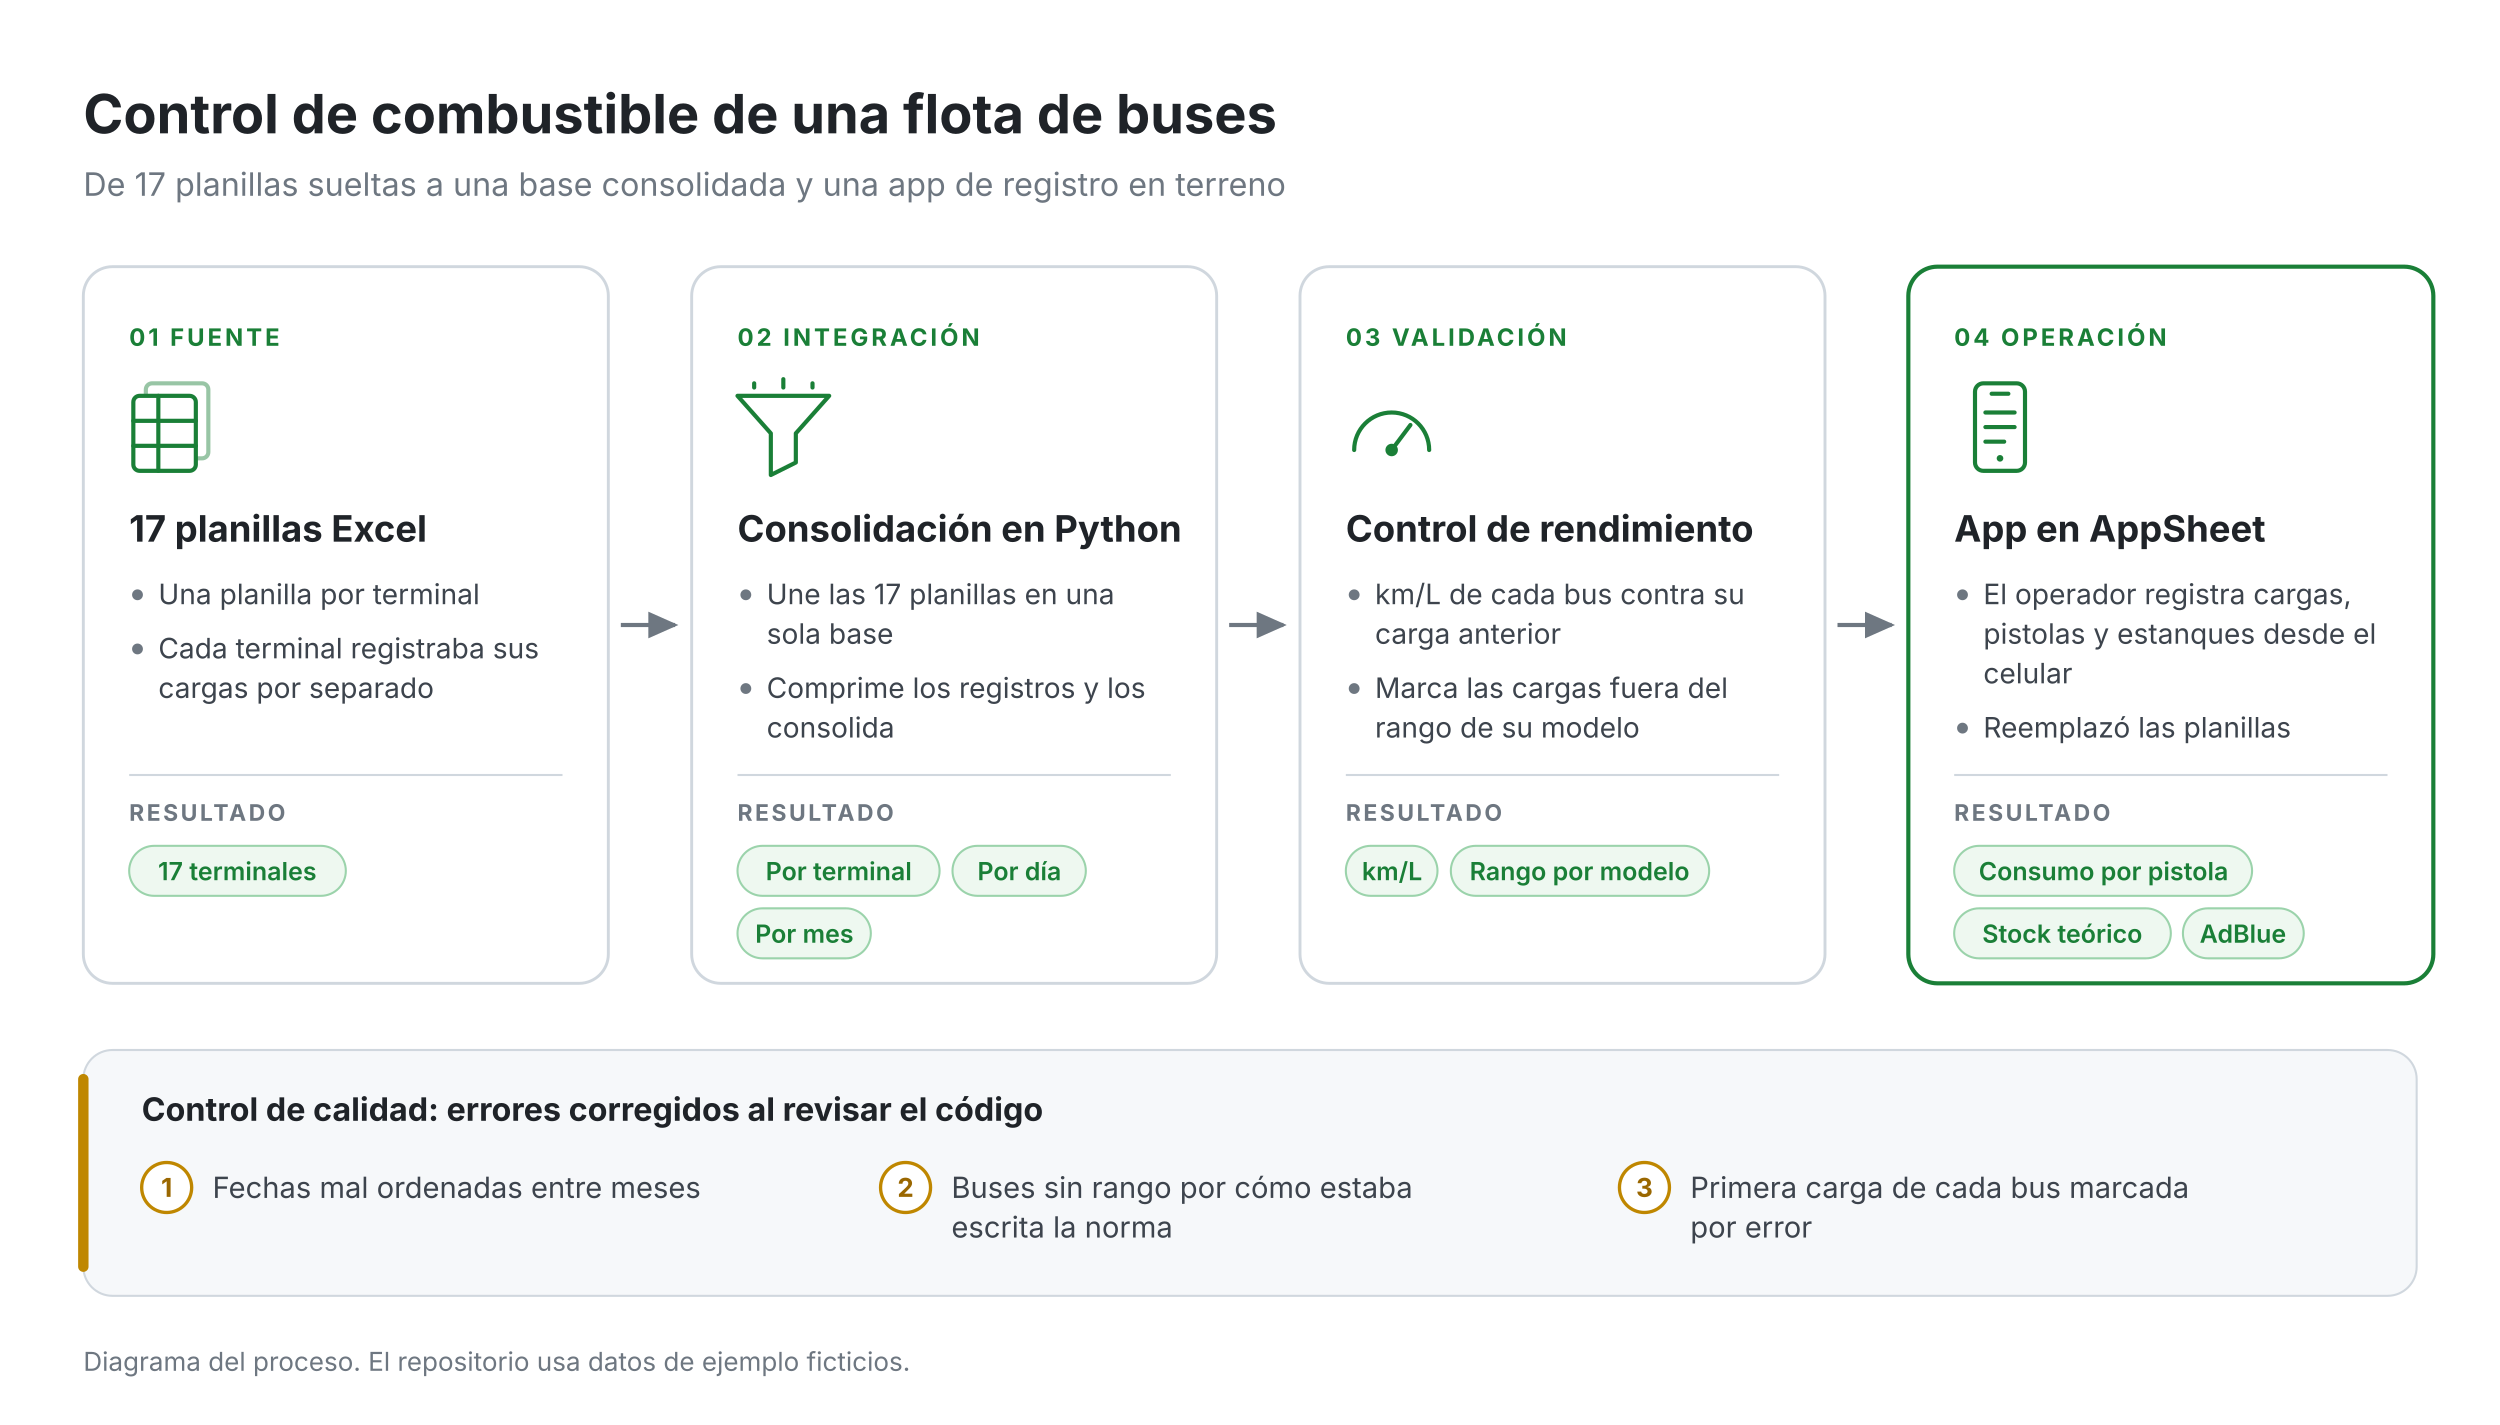
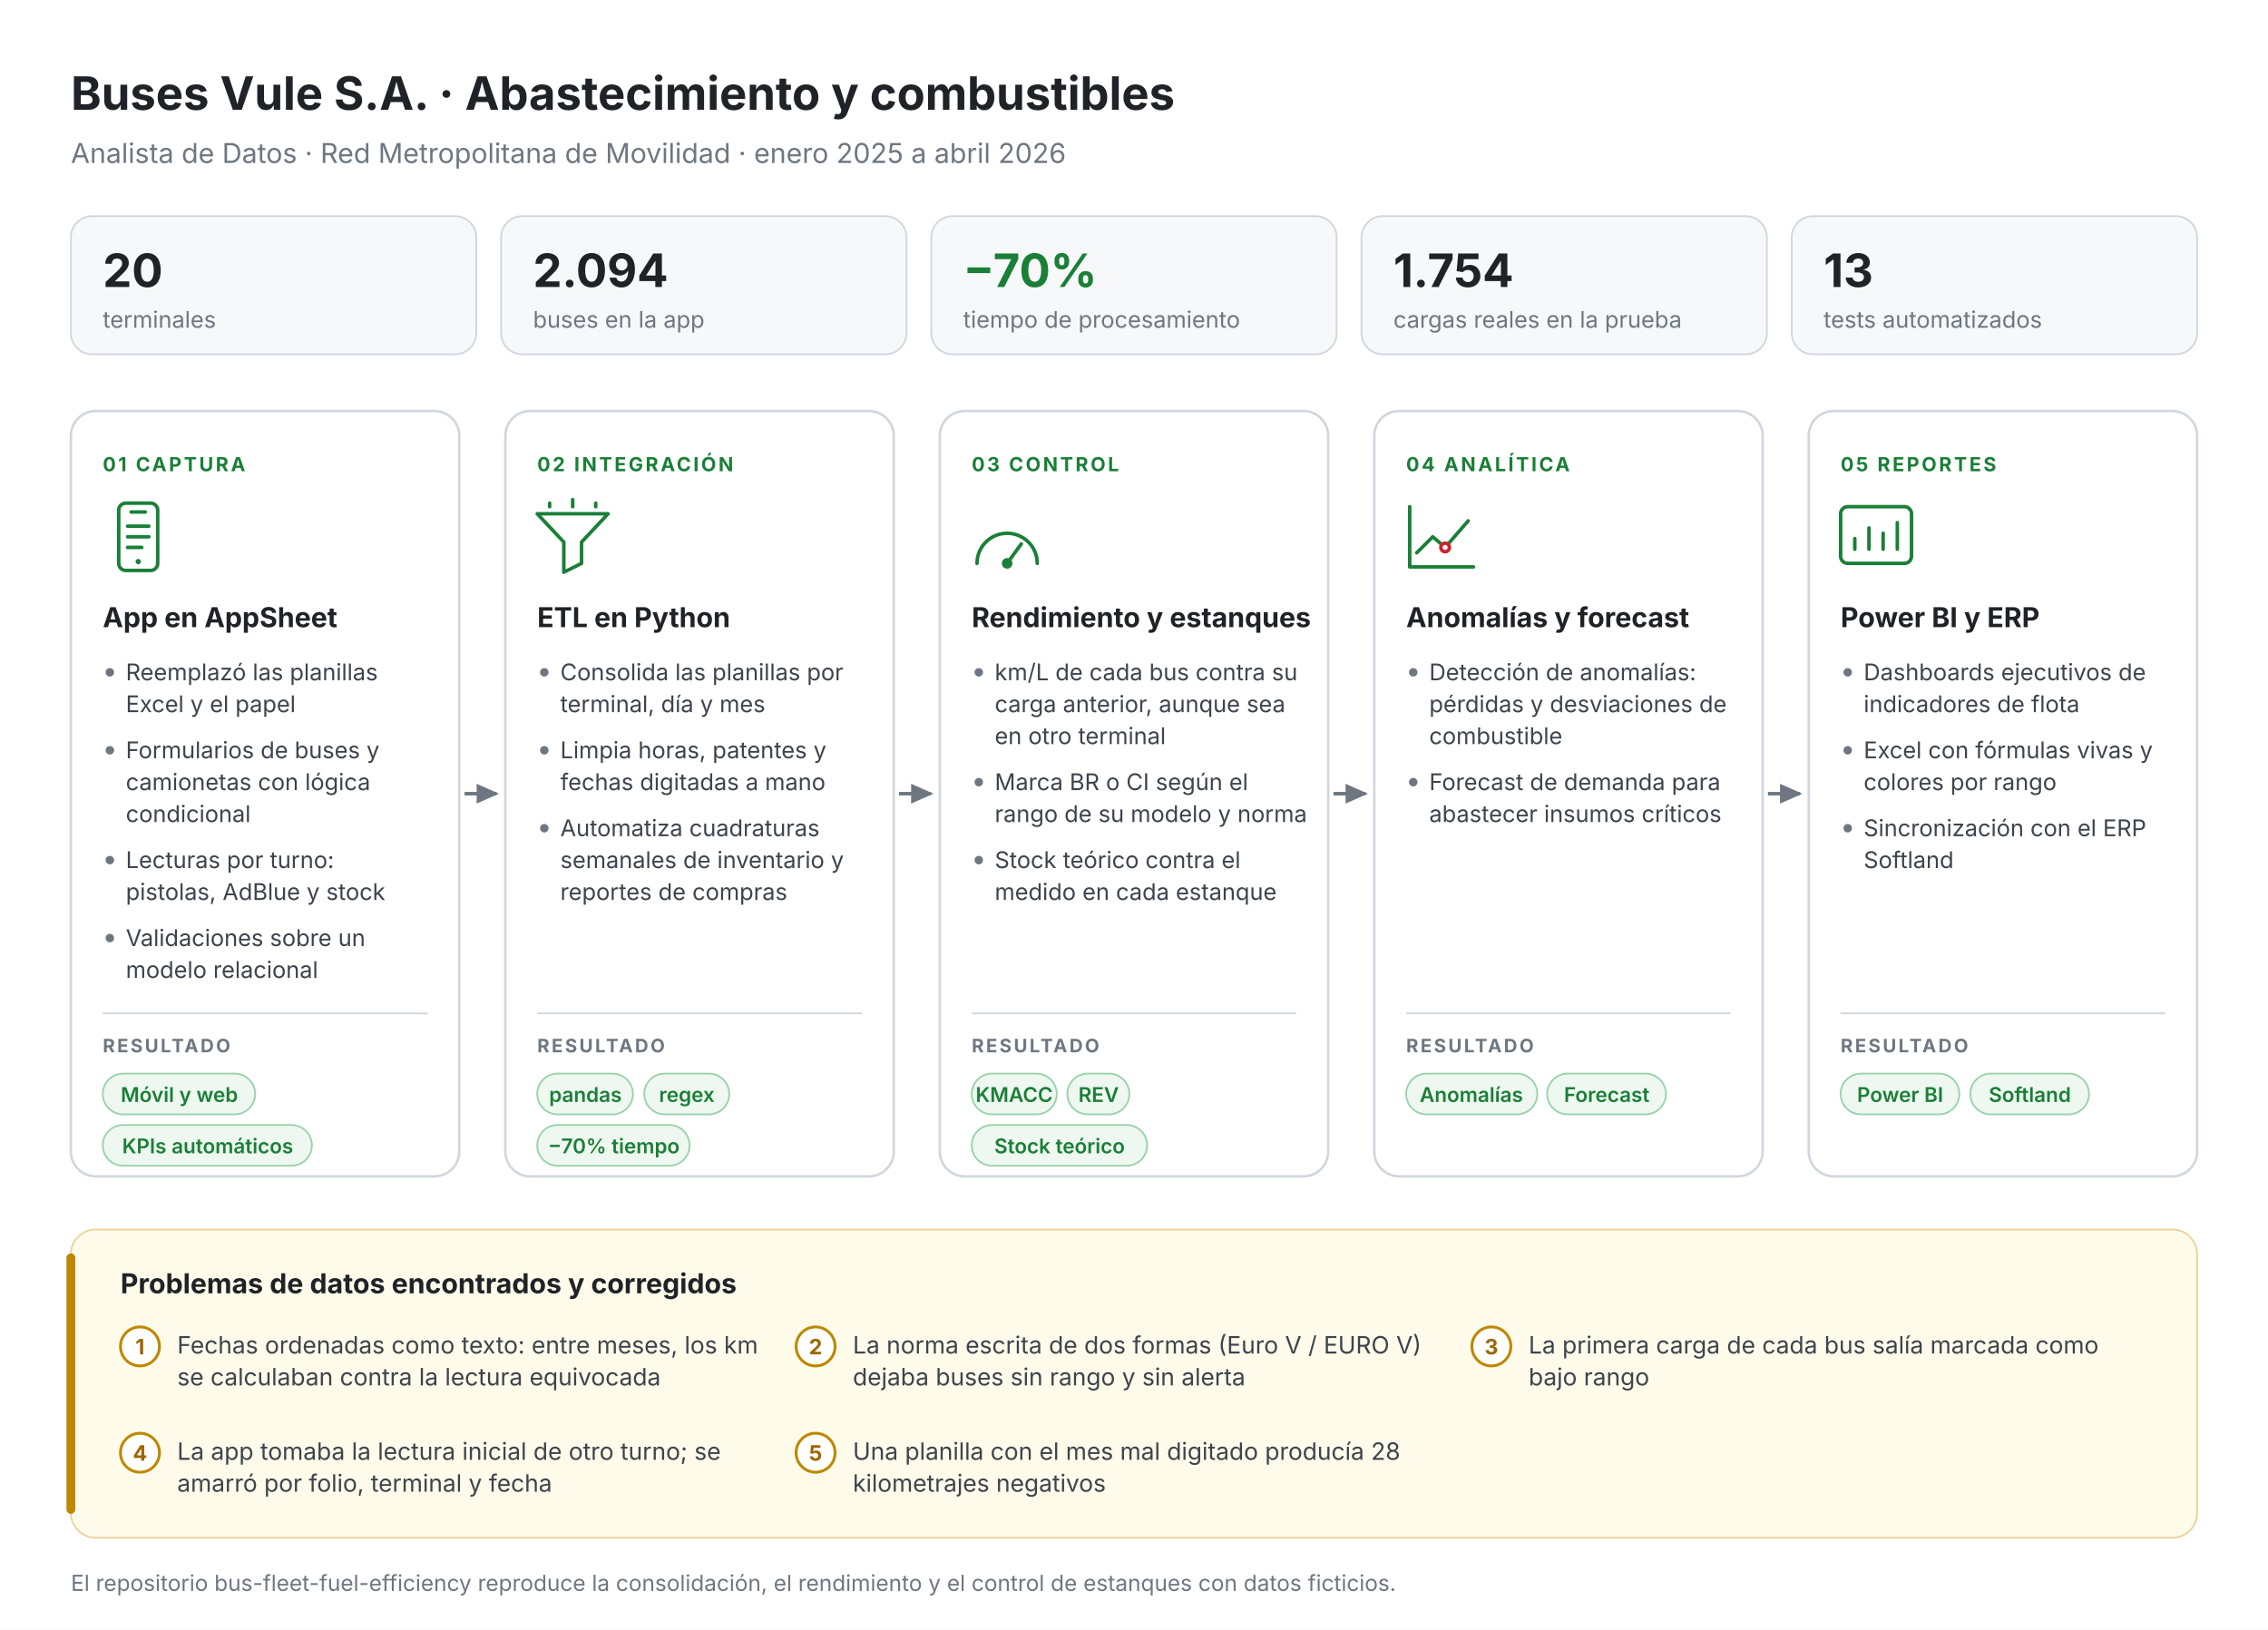
- <svg xmlns="http://www.w3.org/2000/svg" viewBox="0 0 1200 684" font-family="Inter,Segoe UI,Helvetica,Arial,sans-serif">
+ <svg xmlns="http://www.w3.org/2000/svg" viewBox="0 0 1280 920" font-family="Inter,Segoe UI,Helvetica,Arial,sans-serif">
  <defs>
-     <marker id="a" viewBox="0 0 10 10" refX="8" refY="5" markerWidth="8" markerHeight="8" orient="auto">
+     <marker id="a" viewBox="0 0 10 10" refX="8" refY="5" markerWidth="7" markerHeight="7" orient="auto">
      <path d="M0 1L9 5L0 9z" fill="#6E7781" />
    </marker>
  </defs>
-   <rect width="1200" height="684" fill="#FFFFFF" />
-   <text x="40" y="64" font-size="26" font-weight="700" fill="#1F2328" text-anchor="start">Control de combustible de una flota de buses</text>
-   <text x="40" y="94" font-size="15.5" font-weight="400" fill="#6E7781" text-anchor="start">De 17 planillas sueltas a una base consolidada y una app de registro en terreno</text>
-   <rect x="40" y="128" width="252" height="344" rx="14" fill="#fff" stroke="#D0D7DE" stroke-width="1.4" />
-   <text x="62" y="166" font-size="11.5" font-weight="700" fill="#1A7F37" text-anchor="start" letter-spacing="1.4">01  FUENTE</text>
-   <rect x="70" y="184" width="30" height="36" rx="3" fill="none" stroke="#1A7F37" stroke-width="2" stroke-linecap="round" stroke-linejoin="round" opacity=".45" />
-   <rect x="64" y="190" width="30" height="36" rx="3" fill="#fff" stroke="#1A7F37" stroke-width="2" />
-   <path d="M64 202h30M64 214h30M76 190v36" fill="none" stroke="#1A7F37" stroke-width="2" stroke-linecap="round" stroke-linejoin="round" />
-   <text x="62" y="260" font-size="17.5" font-weight="700" fill="#1F2328" text-anchor="start">17 planillas Excel</text>
-   <circle cx="66" cy="285.5" r="2.6" fill="#6E7781" />
-   <text x="76" y="290" font-size="13.5" font-weight="400" fill="#3D444D" text-anchor="start">Una planilla por terminal</text>
-   <circle cx="66" cy="311.5" r="2.6" fill="#6E7781" />
-   <text x="76" y="316" font-size="13.5" font-weight="400" fill="#3D444D" text-anchor="start">Cada terminal registraba sus</text>
-   <text x="76" y="335" font-size="13.5" font-weight="400" fill="#3D444D" text-anchor="start">cargas por separado</text>
-   <line x1="62" y1="372" x2="270" y2="372" stroke="#D0D7DE" />
-   <text x="62" y="394" font-size="11" font-weight="700" fill="#6E7781" text-anchor="start" letter-spacing="1.2">RESULTADO</text>
-   <rect x="62" y="406" width="104" height="24" rx="12" fill="#EEF8F0" stroke="#9BD3AB" />
-   <text x="113.9" y="422.5" font-size="12" font-weight="600" fill="#1A7F37" text-anchor="middle">17 terminales</text>
-   <line x1="298" y1="300.0" x2="324" y2="300.0" stroke="#6E7781" stroke-width="2" marker-end="url(#a)" />
-   <rect x="332" y="128" width="252" height="344" rx="14" fill="#fff" stroke="#D0D7DE" stroke-width="1.4" />
-   <text x="354" y="166" font-size="11.5" font-weight="700" fill="#1A7F37" text-anchor="start" letter-spacing="1.4">02  INTEGRACIÓN</text>
-   <path d="M354 190h44l-16 18v14l-12 6v-20z" fill="none" stroke="#1A7F37" stroke-width="2" stroke-linecap="round" stroke-linejoin="round" />
-   <path d="M362 184v2M376 182v4M390 184v2" fill="none" stroke="#1A7F37" stroke-width="2" stroke-linecap="round" stroke-linejoin="round" />
-   <text x="354" y="260" font-size="17.5" font-weight="700" fill="#1F2328" text-anchor="start">Consolidación en Python</text>
-   <circle cx="358" cy="285.5" r="2.6" fill="#6E7781" />
-   <text x="368" y="290" font-size="13.5" font-weight="400" fill="#3D444D" text-anchor="start">Une las 17 planillas en una</text>
-   <text x="368" y="309" font-size="13.5" font-weight="400" fill="#3D444D" text-anchor="start">sola base</text>
-   <circle cx="358" cy="330.5" r="2.6" fill="#6E7781" />
-   <text x="368" y="335" font-size="13.5" font-weight="400" fill="#3D444D" text-anchor="start">Comprime los registros y los</text>
-   <text x="368" y="354" font-size="13.5" font-weight="400" fill="#3D444D" text-anchor="start">consolida</text>
-   <line x1="354" y1="372" x2="562" y2="372" stroke="#D0D7DE" />
-   <text x="354" y="394" font-size="11" font-weight="700" fill="#6E7781" text-anchor="start" letter-spacing="1.2">RESULTADO</text>
-   <rect x="354" y="406" width="97" height="24" rx="12" fill="#EEF8F0" stroke="#9BD3AB" />
-   <text x="402.6" y="422.5" font-size="12" font-weight="600" fill="#1A7F37" text-anchor="middle">Por terminal</text>
-   <rect x="457.2" y="406" width="64" height="24" rx="12" fill="#EEF8F0" stroke="#9BD3AB" />
-   <text x="489.3" y="422.5" font-size="12" font-weight="600" fill="#1A7F37" text-anchor="middle">Por día</text>
-   <rect x="354" y="436" width="64" height="24" rx="12" fill="#EEF8F0" stroke="#9BD3AB" />
-   <text x="386.1" y="452.5" font-size="12" font-weight="600" fill="#1A7F37" text-anchor="middle">Por mes</text>
-   <line x1="590" y1="300.0" x2="616" y2="300.0" stroke="#6E7781" stroke-width="2" marker-end="url(#a)" />
-   <rect x="624" y="128" width="252" height="344" rx="14" fill="#fff" stroke="#D0D7DE" stroke-width="1.4" />
-   <text x="646" y="166" font-size="11.5" font-weight="700" fill="#1A7F37" text-anchor="start" letter-spacing="1.4">03  VALIDACIÓN</text>
-   <path d="M650 216a18 18 0 1 1 36 0" fill="none" stroke="#1A7F37" stroke-width="2" stroke-linecap="round" stroke-linejoin="round" />
-   <path d="M668 216l9-12" fill="none" stroke="#1A7F37" stroke-width="2" stroke-linecap="round" stroke-linejoin="round" />
-   <circle cx="668" cy="216" r="3" fill="#1A7F37" />
-   <text x="646" y="260" font-size="17.5" font-weight="700" fill="#1F2328" text-anchor="start">Control de rendimiento</text>
-   <circle cx="650" cy="285.5" r="2.6" fill="#6E7781" />
-   <text x="660" y="290" font-size="13.5" font-weight="400" fill="#3D444D" text-anchor="start">km/L de cada bus contra su</text>
-   <text x="660" y="309" font-size="13.5" font-weight="400" fill="#3D444D" text-anchor="start">carga anterior</text>
-   <circle cx="650" cy="330.5" r="2.6" fill="#6E7781" />
-   <text x="660" y="335" font-size="13.5" font-weight="400" fill="#3D444D" text-anchor="start">Marca las cargas fuera del</text>
-   <text x="660" y="354" font-size="13.5" font-weight="400" fill="#3D444D" text-anchor="start">rango de su modelo</text>
-   <line x1="646" y1="372" x2="854" y2="372" stroke="#D0D7DE" />
-   <text x="646" y="394" font-size="11" font-weight="700" fill="#6E7781" text-anchor="start" letter-spacing="1.2">RESULTADO</text>
-   <rect x="646" y="406" width="44" height="24" rx="12" fill="#EEF8F0" stroke="#9BD3AB" />
-   <text x="668.2" y="422.5" font-size="12" font-weight="600" fill="#1A7F37" text-anchor="middle">km/L</text>
-   <rect x="696.4" y="406" width="124" height="24" rx="12" fill="#EEF8F0" stroke="#9BD3AB" />
-   <text x="758.2" y="422.5" font-size="12" font-weight="600" fill="#1A7F37" text-anchor="middle">Rango por modelo</text>
-   <line x1="882" y1="300.0" x2="908" y2="300.0" stroke="#6E7781" stroke-width="2" marker-end="url(#a)" />
-   <rect x="916" y="128" width="252" height="344" rx="14" fill="#fff" stroke="#1A7F37" stroke-width="2" />
-   <text x="938" y="166" font-size="11.5" font-weight="700" fill="#1A7F37" text-anchor="start" letter-spacing="1.4">04  OPERACIÓN</text>
-   <rect x="948" y="184" width="24" height="42" rx="4" fill="none" stroke="#1A7F37" stroke-width="2" stroke-linecap="round" stroke-linejoin="round" />
-   <path d="M956 189h8M953 198h14M953 205h14M953 212h9" fill="none" stroke="#1A7F37" stroke-width="2" stroke-linecap="round" stroke-linejoin="round" />
-   <circle cx="960" cy="220" r="1.6" fill="#1A7F37" />
-   <text x="938" y="260" font-size="17.5" font-weight="700" fill="#1F2328" text-anchor="start">App en AppSheet</text>
-   <circle cx="942" cy="285.5" r="2.6" fill="#6E7781" />
-   <text x="952" y="290" font-size="13.5" font-weight="400" fill="#3D444D" text-anchor="start">El operador registra cargas,</text>
-   <text x="952" y="309" font-size="13.5" font-weight="400" fill="#3D444D" text-anchor="start">pistolas y estanques desde el</text>
-   <text x="952" y="328" font-size="13.5" font-weight="400" fill="#3D444D" text-anchor="start">celular</text>
-   <circle cx="942" cy="349.5" r="2.6" fill="#6E7781" />
-   <text x="952" y="354" font-size="13.5" font-weight="400" fill="#3D444D" text-anchor="start">Reemplazó las planillas</text>
-   <line x1="938" y1="372" x2="1146" y2="372" stroke="#D0D7DE" />
-   <text x="938" y="394" font-size="11" font-weight="700" fill="#6E7781" text-anchor="start" letter-spacing="1.2">RESULTADO</text>
-   <rect x="938" y="406" width="143" height="24" rx="12" fill="#EEF8F0" stroke="#9BD3AB" />
-   <text x="1009.7" y="422.5" font-size="12" font-weight="600" fill="#1A7F37" text-anchor="middle">Consumo por pistola</text>
-   <rect x="938" y="436" width="104" height="24" rx="12" fill="#EEF8F0" stroke="#9BD3AB" />
-   <text x="989.9" y="452.5" font-size="12" font-weight="600" fill="#1A7F37" text-anchor="middle">Stock teórico</text>
-   <rect x="1047.8" y="436" width="58" height="24" rx="12" fill="#EEF8F0" stroke="#9BD3AB" />
-   <text x="1076.6" y="452.5" font-size="12" font-weight="600" fill="#1A7F37" text-anchor="middle">AdBlue</text>
-   <rect x="40" y="504" width="1120" height="118" rx="14" fill="#F6F8FA" stroke="#D0D7DE" />
-   <path d="M40 518v90" stroke="#BF8700" stroke-width="5" stroke-linecap="round" />
-   <text x="68" y="538" font-size="15.5" font-weight="700" fill="#1F2328" text-anchor="start">Control de calidad: errores corregidos al revisar el código</text>
-   <circle cx="80.0" cy="570" r="12" fill="#fff" stroke="#BF8700" stroke-width="1.6" />
-   <text x="80.0" y="574.5" font-size="12.5" font-weight="700" fill="#9A6700" text-anchor="middle">1</text>
-   <text x="102.0" y="575" font-size="14" font-weight="400" fill="#3D444D" text-anchor="start">Fechas mal ordenadas entre meses</text>
-   <circle cx="434.667" cy="570" r="12" fill="#fff" stroke="#BF8700" stroke-width="1.6" />
-   <text x="434.667" y="574.5" font-size="12.5" font-weight="700" fill="#9A6700" text-anchor="middle">2</text>
-   <text x="456.667" y="575" font-size="14" font-weight="400" fill="#3D444D" text-anchor="start">Buses sin rango por cómo estaba</text>
-   <text x="456.667" y="594" font-size="14" font-weight="400" fill="#3D444D" text-anchor="start">escrita la norma</text>
-   <circle cx="789.333" cy="570" r="12" fill="#fff" stroke="#BF8700" stroke-width="1.6" />
-   <text x="789.333" y="574.5" font-size="12.5" font-weight="700" fill="#9A6700" text-anchor="middle">3</text>
-   <text x="811.333" y="575" font-size="14" font-weight="400" fill="#3D444D" text-anchor="start">Primera carga de cada bus marcada</text>
-   <text x="811.333" y="594" font-size="14" font-weight="400" fill="#3D444D" text-anchor="start">por error</text>
-   <text x="40" y="658" font-size="12.5" font-weight="400" fill="#6E7781" text-anchor="start">Diagrama del proceso. El repositorio usa datos de ejemplo ficticios.</text>
+   <rect width="1280" height="920" fill="#FFFFFF" />
+   <text x="40.0" y="62.0" font-size="26" font-weight="700" fill="#1F2328" text-anchor="start">Buses Vule S.A. · Abastecimiento y combustibles</text>
+   <text x="40.0" y="92.0" font-size="15.5" font-weight="400" fill="#6E7781" text-anchor="start">Analista de Datos · Red Metropolitana de Movilidad · enero 2025 a abril 2026</text>
+   <rect x="40.0" y="122" width="228.8" height="78" rx="12" fill="#F6F8FA" stroke="#D0D7DE" />
+   <text x="58.0" y="162.0" font-size="26" font-weight="700" fill="#1F2328" text-anchor="start">20</text>
+   <text x="58.0" y="185.0" font-size="13" font-weight="400" fill="#6E7781" text-anchor="start">terminales</text>
+   <rect x="282.8" y="122" width="228.8" height="78" rx="12" fill="#F6F8FA" stroke="#D0D7DE" />
+   <text x="300.8" y="162.0" font-size="26" font-weight="700" fill="#1F2328" text-anchor="start">2.094</text>
+   <text x="300.8" y="185.0" font-size="13" font-weight="400" fill="#6E7781" text-anchor="start">buses en la app</text>
+   <rect x="525.6" y="122" width="228.8" height="78" rx="12" fill="#F6F8FA" stroke="#D0D7DE" />
+   <text x="543.6" y="162.0" font-size="26" font-weight="700" fill="#1A7F37" text-anchor="start">−70%</text>
+   <text x="543.6" y="185.0" font-size="13" font-weight="400" fill="#6E7781" text-anchor="start">tiempo de procesamiento</text>
+   <rect x="768.4" y="122" width="228.8" height="78" rx="12" fill="#F6F8FA" stroke="#D0D7DE" />
+   <text x="786.4" y="162.0" font-size="26" font-weight="700" fill="#1F2328" text-anchor="start">1.754</text>
+   <text x="786.4" y="185.0" font-size="13" font-weight="400" fill="#6E7781" text-anchor="start">cargas reales en la prueba</text>
+   <rect x="1011.2" y="122" width="228.8" height="78" rx="12" fill="#F6F8FA" stroke="#D0D7DE" />
+   <text x="1029.2" y="162.0" font-size="26" font-weight="700" fill="#1F2328" text-anchor="start">13</text>
+   <text x="1029.2" y="185.0" font-size="13" font-weight="400" fill="#6E7781" text-anchor="start">tests automatizados</text>
+   <rect x="40.0" y="232" width="219.2" height="432" rx="14" fill="#fff" stroke="#D0D7DE" stroke-width="1.4" />
+   <text x="58.0" y="266.0" font-size="11" font-weight="700" fill="#1A7F37" text-anchor="start" letter-spacing="1.3">01  CAPTURA</text>
+   <rect x="67.0" y="284" width="22" height="38" rx="4" fill="none" stroke="#1A7F37" stroke-width="2" stroke-linecap="round" stroke-linejoin="round" />
+   <path d="M74.0 289h8M72.0 297h12M72.0 303h12M72.0 309h8" fill="none" stroke="#1A7F37" stroke-width="2" stroke-linecap="round" stroke-linejoin="round" />
+   <circle cx="78.0" cy="317" r="1.5" fill="#1A7F37" />
+   <text x="58.0" y="354.0" font-size="15.5" font-weight="700" fill="#1F2328" text-anchor="start">App en AppSheet</text>
+   <circle cx="62.0" cy="379.5" r="2.4" fill="#6E7781" />
+   <text x="71.0" y="384.0" font-size="13" font-weight="400" fill="#3D444D" text-anchor="start">Reemplazó las planillas</text>
+   <text x="71.0" y="402.0" font-size="13" font-weight="400" fill="#3D444D" text-anchor="start">Excel y el papel</text>
+   <circle cx="62.0" cy="423.5" r="2.4" fill="#6E7781" />
+   <text x="71.0" y="428.0" font-size="13" font-weight="400" fill="#3D444D" text-anchor="start">Formularios de buses y</text>
+   <text x="71.0" y="446.0" font-size="13" font-weight="400" fill="#3D444D" text-anchor="start">camionetas con lógica</text>
+   <text x="71.0" y="464.0" font-size="13" font-weight="400" fill="#3D444D" text-anchor="start">condicional</text>
+   <circle cx="62.0" cy="485.5" r="2.4" fill="#6E7781" />
+   <text x="71.0" y="490.0" font-size="13" font-weight="400" fill="#3D444D" text-anchor="start">Lecturas por turno:</text>
+   <text x="71.0" y="508.0" font-size="13" font-weight="400" fill="#3D444D" text-anchor="start">pistolas, AdBlue y stock</text>
+   <circle cx="62.0" cy="529.5" r="2.4" fill="#6E7781" />
+   <text x="71.0" y="534.0" font-size="13" font-weight="400" fill="#3D444D" text-anchor="start">Validaciones sobre un</text>
+   <text x="71.0" y="552.0" font-size="13" font-weight="400" fill="#3D444D" text-anchor="start">modelo relacional</text>
+   <line x1="58.0" y1="572" x2="241.2" y2="572" stroke="#D0D7DE" />
+   <text x="58.0" y="594.0" font-size="10.5" font-weight="700" fill="#6E7781" text-anchor="start" letter-spacing="1.2">RESULTADO</text>
+   <rect x="58.0" y="606" width="86" height="23" rx="11.5" fill="#EEF8F0" stroke="#9BD3AB" />
+   <text x="101.2" y="622.0" font-size="11.5" font-weight="600" fill="#1A7F37" text-anchor="middle">Móvil y web</text>
+   <rect x="58.0" y="635" width="118" height="23" rx="11.5" fill="#EEF8F0" stroke="#9BD3AB" />
+   <text x="117.2" y="651.0" font-size="11.5" font-weight="600" fill="#1A7F37" text-anchor="middle">KPIs automáticos</text>
+   <line x1="262.2" y1="448.0" x2="280.2" y2="448.0" stroke="#6E7781" stroke-width="2" marker-end="url(#a)" />
+   <rect x="285.2" y="232" width="219.2" height="432" rx="14" fill="#fff" stroke="#D0D7DE" stroke-width="1.4" />
+   <text x="303.2" y="266.0" font-size="11" font-weight="700" fill="#1A7F37" text-anchor="start" letter-spacing="1.3">02  INTEGRACIÓN</text>
+   <path d="M303.2 290h40l-15 16v12l-10 5v-17z" fill="none" stroke="#1A7F37" stroke-width="2" stroke-linecap="round" stroke-linejoin="round" />
+   <path d="M310.2 284v2M323.2 282v4M336.2 284v2" fill="none" stroke="#1A7F37" stroke-width="2" stroke-linecap="round" stroke-linejoin="round" />
+   <text x="303.2" y="354.0" font-size="15.5" font-weight="700" fill="#1F2328" text-anchor="start">ETL en Python</text>
+   <circle cx="307.2" cy="379.5" r="2.4" fill="#6E7781" />
+   <text x="316.2" y="384.0" font-size="13" font-weight="400" fill="#3D444D" text-anchor="start">Consolida las planillas por</text>
+   <text x="316.2" y="402.0" font-size="13" font-weight="400" fill="#3D444D" text-anchor="start">terminal, día y mes</text>
+   <circle cx="307.2" cy="423.5" r="2.4" fill="#6E7781" />
+   <text x="316.2" y="428.0" font-size="13" font-weight="400" fill="#3D444D" text-anchor="start">Limpia horas, patentes y</text>
+   <text x="316.2" y="446.0" font-size="13" font-weight="400" fill="#3D444D" text-anchor="start">fechas digitadas a mano</text>
+   <circle cx="307.2" cy="467.5" r="2.4" fill="#6E7781" />
+   <text x="316.2" y="472.0" font-size="13" font-weight="400" fill="#3D444D" text-anchor="start">Automatiza cuadraturas</text>
+   <text x="316.2" y="490.0" font-size="13" font-weight="400" fill="#3D444D" text-anchor="start">semanales de inventario y</text>
+   <text x="316.2" y="508.0" font-size="13" font-weight="400" fill="#3D444D" text-anchor="start">reportes de compras</text>
+   <line x1="303.2" y1="572" x2="486.4" y2="572" stroke="#D0D7DE" />
+   <text x="303.2" y="594.0" font-size="10.5" font-weight="700" fill="#6E7781" text-anchor="start" letter-spacing="1.2">RESULTADO</text>
+   <rect x="303.2" y="606" width="54" height="23" rx="11.5" fill="#EEF8F0" stroke="#9BD3AB" />
+   <text x="330.4" y="622.0" font-size="11.5" font-weight="600" fill="#1A7F37" text-anchor="middle">pandas</text>
+   <rect x="363.6" y="606" width="48" height="23" rx="11.5" fill="#EEF8F0" stroke="#9BD3AB" />
+   <text x="387.6" y="622.0" font-size="11.5" font-weight="600" fill="#1A7F37" text-anchor="middle">regex</text>
+   <rect x="303.2" y="635" width="86" height="23" rx="11.5" fill="#EEF8F0" stroke="#9BD3AB" />
+   <text x="346.4" y="651.0" font-size="11.5" font-weight="600" fill="#1A7F37" text-anchor="middle">−70% tiempo</text>
+   <line x1="507.4" y1="448.0" x2="525.4" y2="448.0" stroke="#6E7781" stroke-width="2" marker-end="url(#a)" />
+   <rect x="530.4" y="232" width="219.2" height="432" rx="14" fill="#fff" stroke="#D0D7DE" stroke-width="1.4" />
+   <text x="548.4" y="266.0" font-size="11" font-weight="700" fill="#1A7F37" text-anchor="start" letter-spacing="1.3">03  CONTROL</text>
+   <path d="M551.4 318a17 17 0 1 1 34 0" fill="none" stroke="#1A7F37" stroke-width="2" stroke-linecap="round" stroke-linejoin="round" />
+   <path d="M568.4 318l8-11" fill="none" stroke="#1A7F37" stroke-width="2" stroke-linecap="round" stroke-linejoin="round" />
+   <circle cx="568.4" cy="318" r="3" fill="#1A7F37" />
+   <text x="548.4" y="354.0" font-size="15.5" font-weight="700" fill="#1F2328" text-anchor="start">Rendimiento y estanques</text>
+   <circle cx="552.4" cy="379.5" r="2.4" fill="#6E7781" />
+   <text x="561.4" y="384.0" font-size="13" font-weight="400" fill="#3D444D" text-anchor="start">km/L de cada bus contra su</text>
+   <text x="561.4" y="402.0" font-size="13" font-weight="400" fill="#3D444D" text-anchor="start">carga anterior, aunque sea</text>
+   <text x="561.4" y="420.0" font-size="13" font-weight="400" fill="#3D444D" text-anchor="start">en otro terminal</text>
+   <circle cx="552.4" cy="441.5" r="2.4" fill="#6E7781" />
+   <text x="561.4" y="446.0" font-size="13" font-weight="400" fill="#3D444D" text-anchor="start">Marca BR o CI según el</text>
+   <text x="561.4" y="464.0" font-size="13" font-weight="400" fill="#3D444D" text-anchor="start">rango de su modelo y norma</text>
+   <circle cx="552.4" cy="485.5" r="2.4" fill="#6E7781" />
+   <text x="561.4" y="490.0" font-size="13" font-weight="400" fill="#3D444D" text-anchor="start">Stock teórico contra el</text>
+   <text x="561.4" y="508.0" font-size="13" font-weight="400" fill="#3D444D" text-anchor="start">medido en cada estanque</text>
+   <line x1="548.4" y1="572" x2="731.6" y2="572" stroke="#D0D7DE" />
+   <text x="548.4" y="594.0" font-size="10.5" font-weight="700" fill="#6E7781" text-anchor="start" letter-spacing="1.2">RESULTADO</text>
+   <rect x="548.4" y="606" width="48" height="23" rx="11.5" fill="#EEF8F0" stroke="#9BD3AB" />
+   <text x="572.4" y="622.0" font-size="11.5" font-weight="600" fill="#1A7F37" text-anchor="middle">KMACC</text>
+   <rect x="602.4" y="606" width="35" height="23" rx="11.5" fill="#EEF8F0" stroke="#9BD3AB" />
+   <text x="620.0" y="622.0" font-size="11.5" font-weight="600" fill="#1A7F37" text-anchor="middle">REV</text>
+   <rect x="548.4" y="635" width="99" height="23" rx="11.5" fill="#EEF8F0" stroke="#9BD3AB" />
+   <text x="598.0" y="651.0" font-size="11.5" font-weight="600" fill="#1A7F37" text-anchor="middle">Stock teórico</text>
+   <line x1="752.6" y1="448.0" x2="770.6" y2="448.0" stroke="#6E7781" stroke-width="2" marker-end="url(#a)" />
+   <rect x="775.6" y="232" width="219.2" height="432" rx="14" fill="#fff" stroke="#D0D7DE" stroke-width="1.4" />
+   <text x="793.6" y="266.0" font-size="11" font-weight="700" fill="#1A7F37" text-anchor="start" letter-spacing="1.3">04  ANALÍTICA</text>
+   <path d="M795.6 320h36M795.6 286v34" fill="none" stroke="#1A7F37" stroke-width="2" stroke-linecap="round" stroke-linejoin="round" />
+   <path d="M799.6 312l9-9 7 6 13-15" fill="none" stroke="#1A7F37" stroke-width="2" stroke-linecap="round" stroke-linejoin="round" />
+   <circle cx="815.6" cy="309" r="2.4" fill="#fff" stroke="#CF222E" stroke-width="2" />
+   <text x="793.6" y="354.0" font-size="15.5" font-weight="700" fill="#1F2328" text-anchor="start">Anomalías y forecast</text>
+   <circle cx="797.6" cy="379.5" r="2.4" fill="#6E7781" />
+   <text x="806.6" y="384.0" font-size="13" font-weight="400" fill="#3D444D" text-anchor="start">Detección de anomalías:</text>
+   <text x="806.6" y="402.0" font-size="13" font-weight="400" fill="#3D444D" text-anchor="start">pérdidas y desviaciones de</text>
+   <text x="806.6" y="420.0" font-size="13" font-weight="400" fill="#3D444D" text-anchor="start">combustible</text>
+   <circle cx="797.6" cy="441.5" r="2.4" fill="#6E7781" />
+   <text x="806.6" y="446.0" font-size="13" font-weight="400" fill="#3D444D" text-anchor="start">Forecast de demanda para</text>
+   <text x="806.6" y="464.0" font-size="13" font-weight="400" fill="#3D444D" text-anchor="start">abastecer insumos críticos</text>
+   <line x1="793.6" y1="572" x2="976.8" y2="572" stroke="#D0D7DE" />
+   <text x="793.6" y="594.0" font-size="10.5" font-weight="700" fill="#6E7781" text-anchor="start" letter-spacing="1.2">RESULTADO</text>
+   <rect x="793.6" y="606" width="74" height="23" rx="11.5" fill="#EEF8F0" stroke="#9BD3AB" />
+   <text x="830.4" y="622.0" font-size="11.5" font-weight="600" fill="#1A7F37" text-anchor="middle">Anomalías</text>
+   <rect x="873.2" y="606" width="67" height="23" rx="11.5" fill="#EEF8F0" stroke="#9BD3AB" />
+   <text x="906.8" y="622.0" font-size="11.5" font-weight="600" fill="#1A7F37" text-anchor="middle">Forecast</text>
+   <line x1="997.8" y1="448.0" x2="1015.8" y2="448.0" stroke="#6E7781" stroke-width="2" marker-end="url(#a)" />
+   <rect x="1020.8" y="232" width="219.2" height="432" rx="14" fill="#fff" stroke="#D0D7DE" stroke-width="1.4" />
+   <text x="1038.8" y="266.0" font-size="11" font-weight="700" fill="#1A7F37" text-anchor="start" letter-spacing="1.3">05  REPORTES</text>
+   <rect x="1038.8" y="286" width="40" height="32" rx="4" fill="none" stroke="#1A7F37" stroke-width="2" stroke-linecap="round" stroke-linejoin="round" />
+   <path d="M1046.8 310v-6M1054.8 310v-12M1062.8 310v-9M1070.8 310v-15" fill="none" stroke="#1A7F37" stroke-width="2" stroke-linecap="round" stroke-linejoin="round" />
+   <text x="1038.8" y="354.0" font-size="15.5" font-weight="700" fill="#1F2328" text-anchor="start">Power BI y ERP</text>
+   <circle cx="1042.8" cy="379.5" r="2.4" fill="#6E7781" />
+   <text x="1051.8" y="384.0" font-size="13" font-weight="400" fill="#3D444D" text-anchor="start">Dashboards ejecutivos de</text>
+   <text x="1051.8" y="402.0" font-size="13" font-weight="400" fill="#3D444D" text-anchor="start">indicadores de flota</text>
+   <circle cx="1042.8" cy="423.5" r="2.4" fill="#6E7781" />
+   <text x="1051.8" y="428.0" font-size="13" font-weight="400" fill="#3D444D" text-anchor="start">Excel con fórmulas vivas y</text>
+   <text x="1051.8" y="446.0" font-size="13" font-weight="400" fill="#3D444D" text-anchor="start">colores por rango</text>
+   <circle cx="1042.8" cy="467.5" r="2.4" fill="#6E7781" />
+   <text x="1051.8" y="472.0" font-size="13" font-weight="400" fill="#3D444D" text-anchor="start">Sincronización con el ERP</text>
+   <text x="1051.8" y="490.0" font-size="13" font-weight="400" fill="#3D444D" text-anchor="start">Softland</text>
+   <line x1="1038.8" y1="572" x2="1222.0" y2="572" stroke="#D0D7DE" />
+   <text x="1038.8" y="594.0" font-size="10.5" font-weight="700" fill="#6E7781" text-anchor="start" letter-spacing="1.2">RESULTADO</text>
+   <rect x="1038.8" y="606" width="67" height="23" rx="11.5" fill="#EEF8F0" stroke="#9BD3AB" />
+   <text x="1072.4" y="622.0" font-size="11.5" font-weight="600" fill="#1A7F37" text-anchor="middle">Power BI</text>
+   <rect x="1112.0" y="606" width="67" height="23" rx="11.5" fill="#EEF8F0" stroke="#9BD3AB" />
+   <text x="1145.6" y="622.0" font-size="11.5" font-weight="600" fill="#1A7F37" text-anchor="middle">Softland</text>
+   <rect x="40" y="694" width="1200" height="174" rx="14" fill="#FFFBEA" stroke="#EAD39C" />
+   <path d="M40 710v142" stroke="#BF8700" stroke-width="5" stroke-linecap="round" />
+   <text x="68.0" y="730.0" font-size="15.5" font-weight="700" fill="#1F2328" text-anchor="start">Problemas de datos encontrados y corregidos</text>
+   <circle cx="79.0" cy="760" r="11" fill="#fff" stroke="#BF8700" stroke-width="1.6" />
+   <text x="79.0" y="764.5" font-size="12" font-weight="700" fill="#9A6700" text-anchor="middle">1</text>
+   <text x="100.0" y="764.0" font-size="13.5" font-weight="400" fill="#3D444D" text-anchor="start">Fechas ordenadas como texto: entre meses, los km</text>
+   <text x="100.0" y="782.0" font-size="13.5" font-weight="400" fill="#3D444D" text-anchor="start">se calculaban contra la lectura equivocada</text>
+   <circle cx="460.3" cy="760" r="11" fill="#fff" stroke="#BF8700" stroke-width="1.6" />
+   <text x="460.3" y="764.5" font-size="12" font-weight="700" fill="#9A6700" text-anchor="middle">2</text>
+   <text x="481.3" y="764.0" font-size="13.5" font-weight="400" fill="#3D444D" text-anchor="start">La norma escrita de dos formas (Euro V / EURO V)</text>
+   <text x="481.3" y="782.0" font-size="13.5" font-weight="400" fill="#3D444D" text-anchor="start">dejaba buses sin rango y sin alerta</text>
+   <circle cx="841.7" cy="760" r="11" fill="#fff" stroke="#BF8700" stroke-width="1.6" />
+   <text x="841.7" y="764.5" font-size="12" font-weight="700" fill="#9A6700" text-anchor="middle">3</text>
+   <text x="862.7" y="764.0" font-size="13.5" font-weight="400" fill="#3D444D" text-anchor="start">La primera carga de cada bus salía marcada como</text>
+   <text x="862.7" y="782.0" font-size="13.5" font-weight="400" fill="#3D444D" text-anchor="start">bajo rango</text>
+   <circle cx="79.0" cy="820" r="11" fill="#fff" stroke="#BF8700" stroke-width="1.6" />
+   <text x="79.0" y="824.5" font-size="12" font-weight="700" fill="#9A6700" text-anchor="middle">4</text>
+   <text x="100.0" y="824.0" font-size="13.5" font-weight="400" fill="#3D444D" text-anchor="start">La app tomaba la lectura inicial de otro turno; se</text>
+   <text x="100.0" y="842.0" font-size="13.5" font-weight="400" fill="#3D444D" text-anchor="start">amarró por folio, terminal y fecha</text>
+   <circle cx="460.3" cy="820" r="11" fill="#fff" stroke="#BF8700" stroke-width="1.6" />
+   <text x="460.3" y="824.5" font-size="12" font-weight="700" fill="#9A6700" text-anchor="middle">5</text>
+   <text x="481.3" y="824.0" font-size="13.5" font-weight="400" fill="#3D444D" text-anchor="start">Una planilla con el mes mal digitado producía 28</text>
+   <text x="481.3" y="842.0" font-size="13.5" font-weight="400" fill="#3D444D" text-anchor="start">kilometrajes negativos</text>
+   <text x="40.0" y="898.0" font-size="12.5" font-weight="400" fill="#6E7781" text-anchor="start">El repositorio bus-fleet-fuel-efficiency reproduce la consolidación, el rendimiento y el control de estanques con datos ficticios.</text>
</svg>
